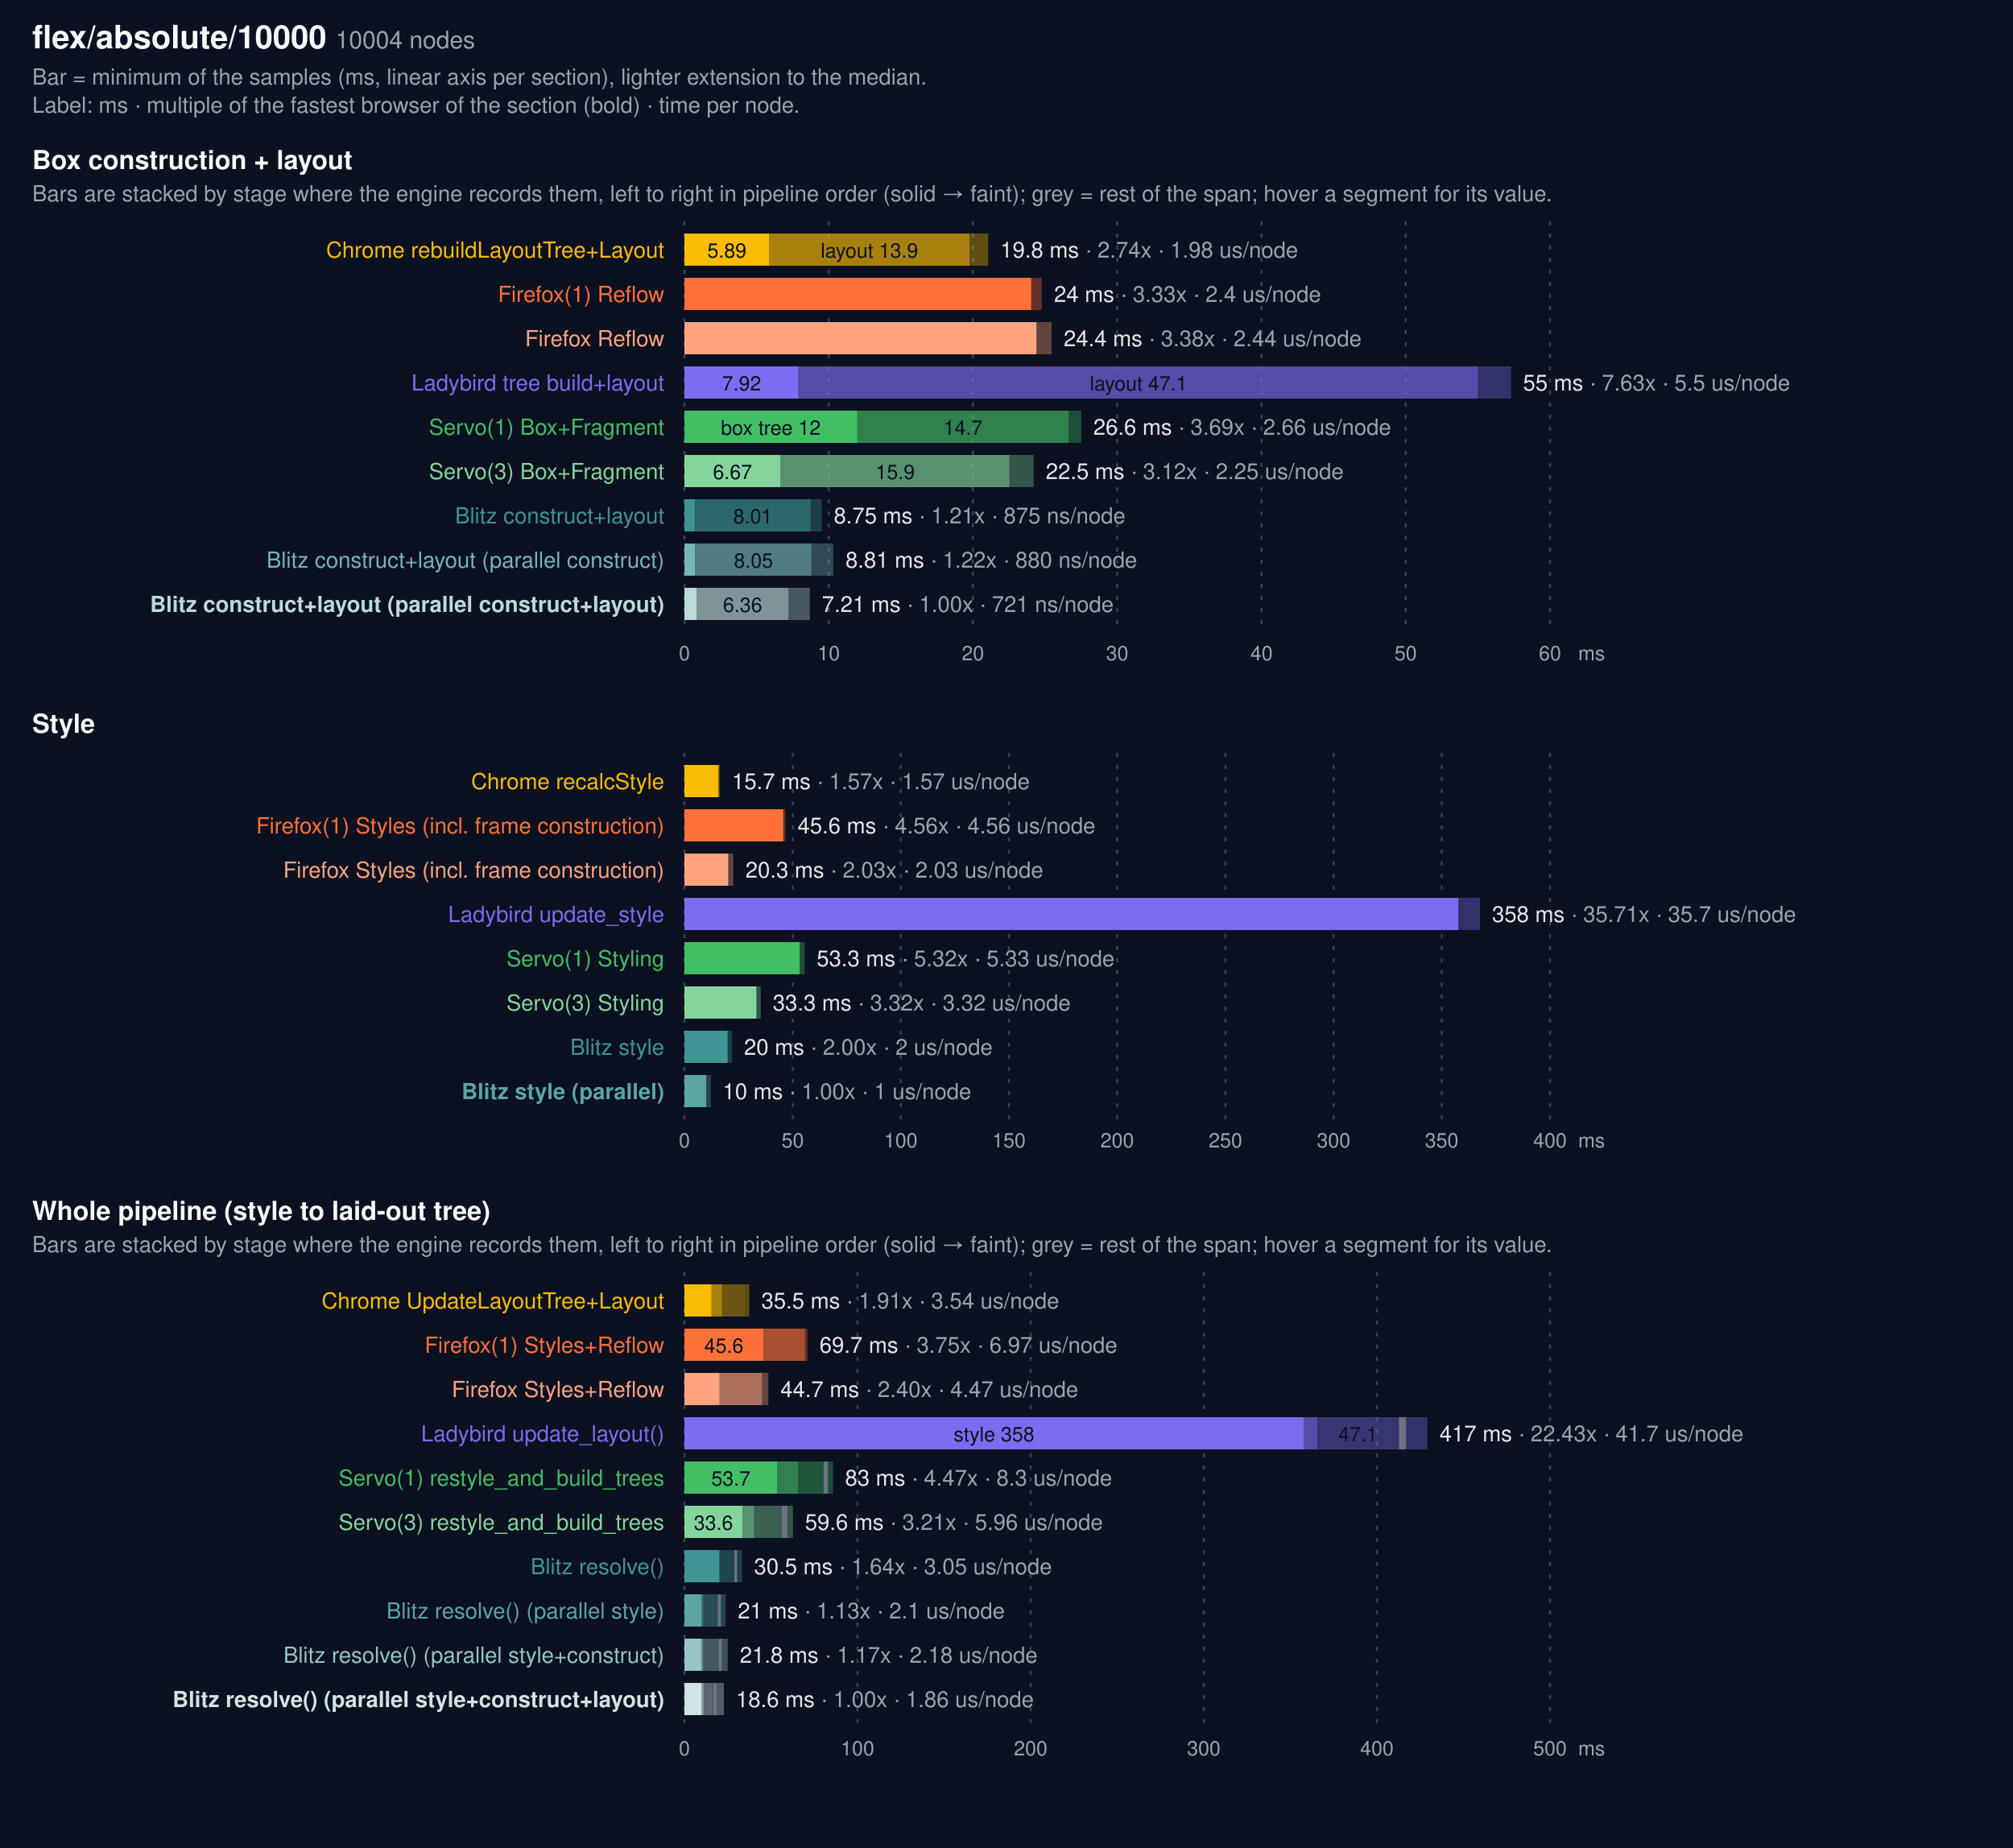
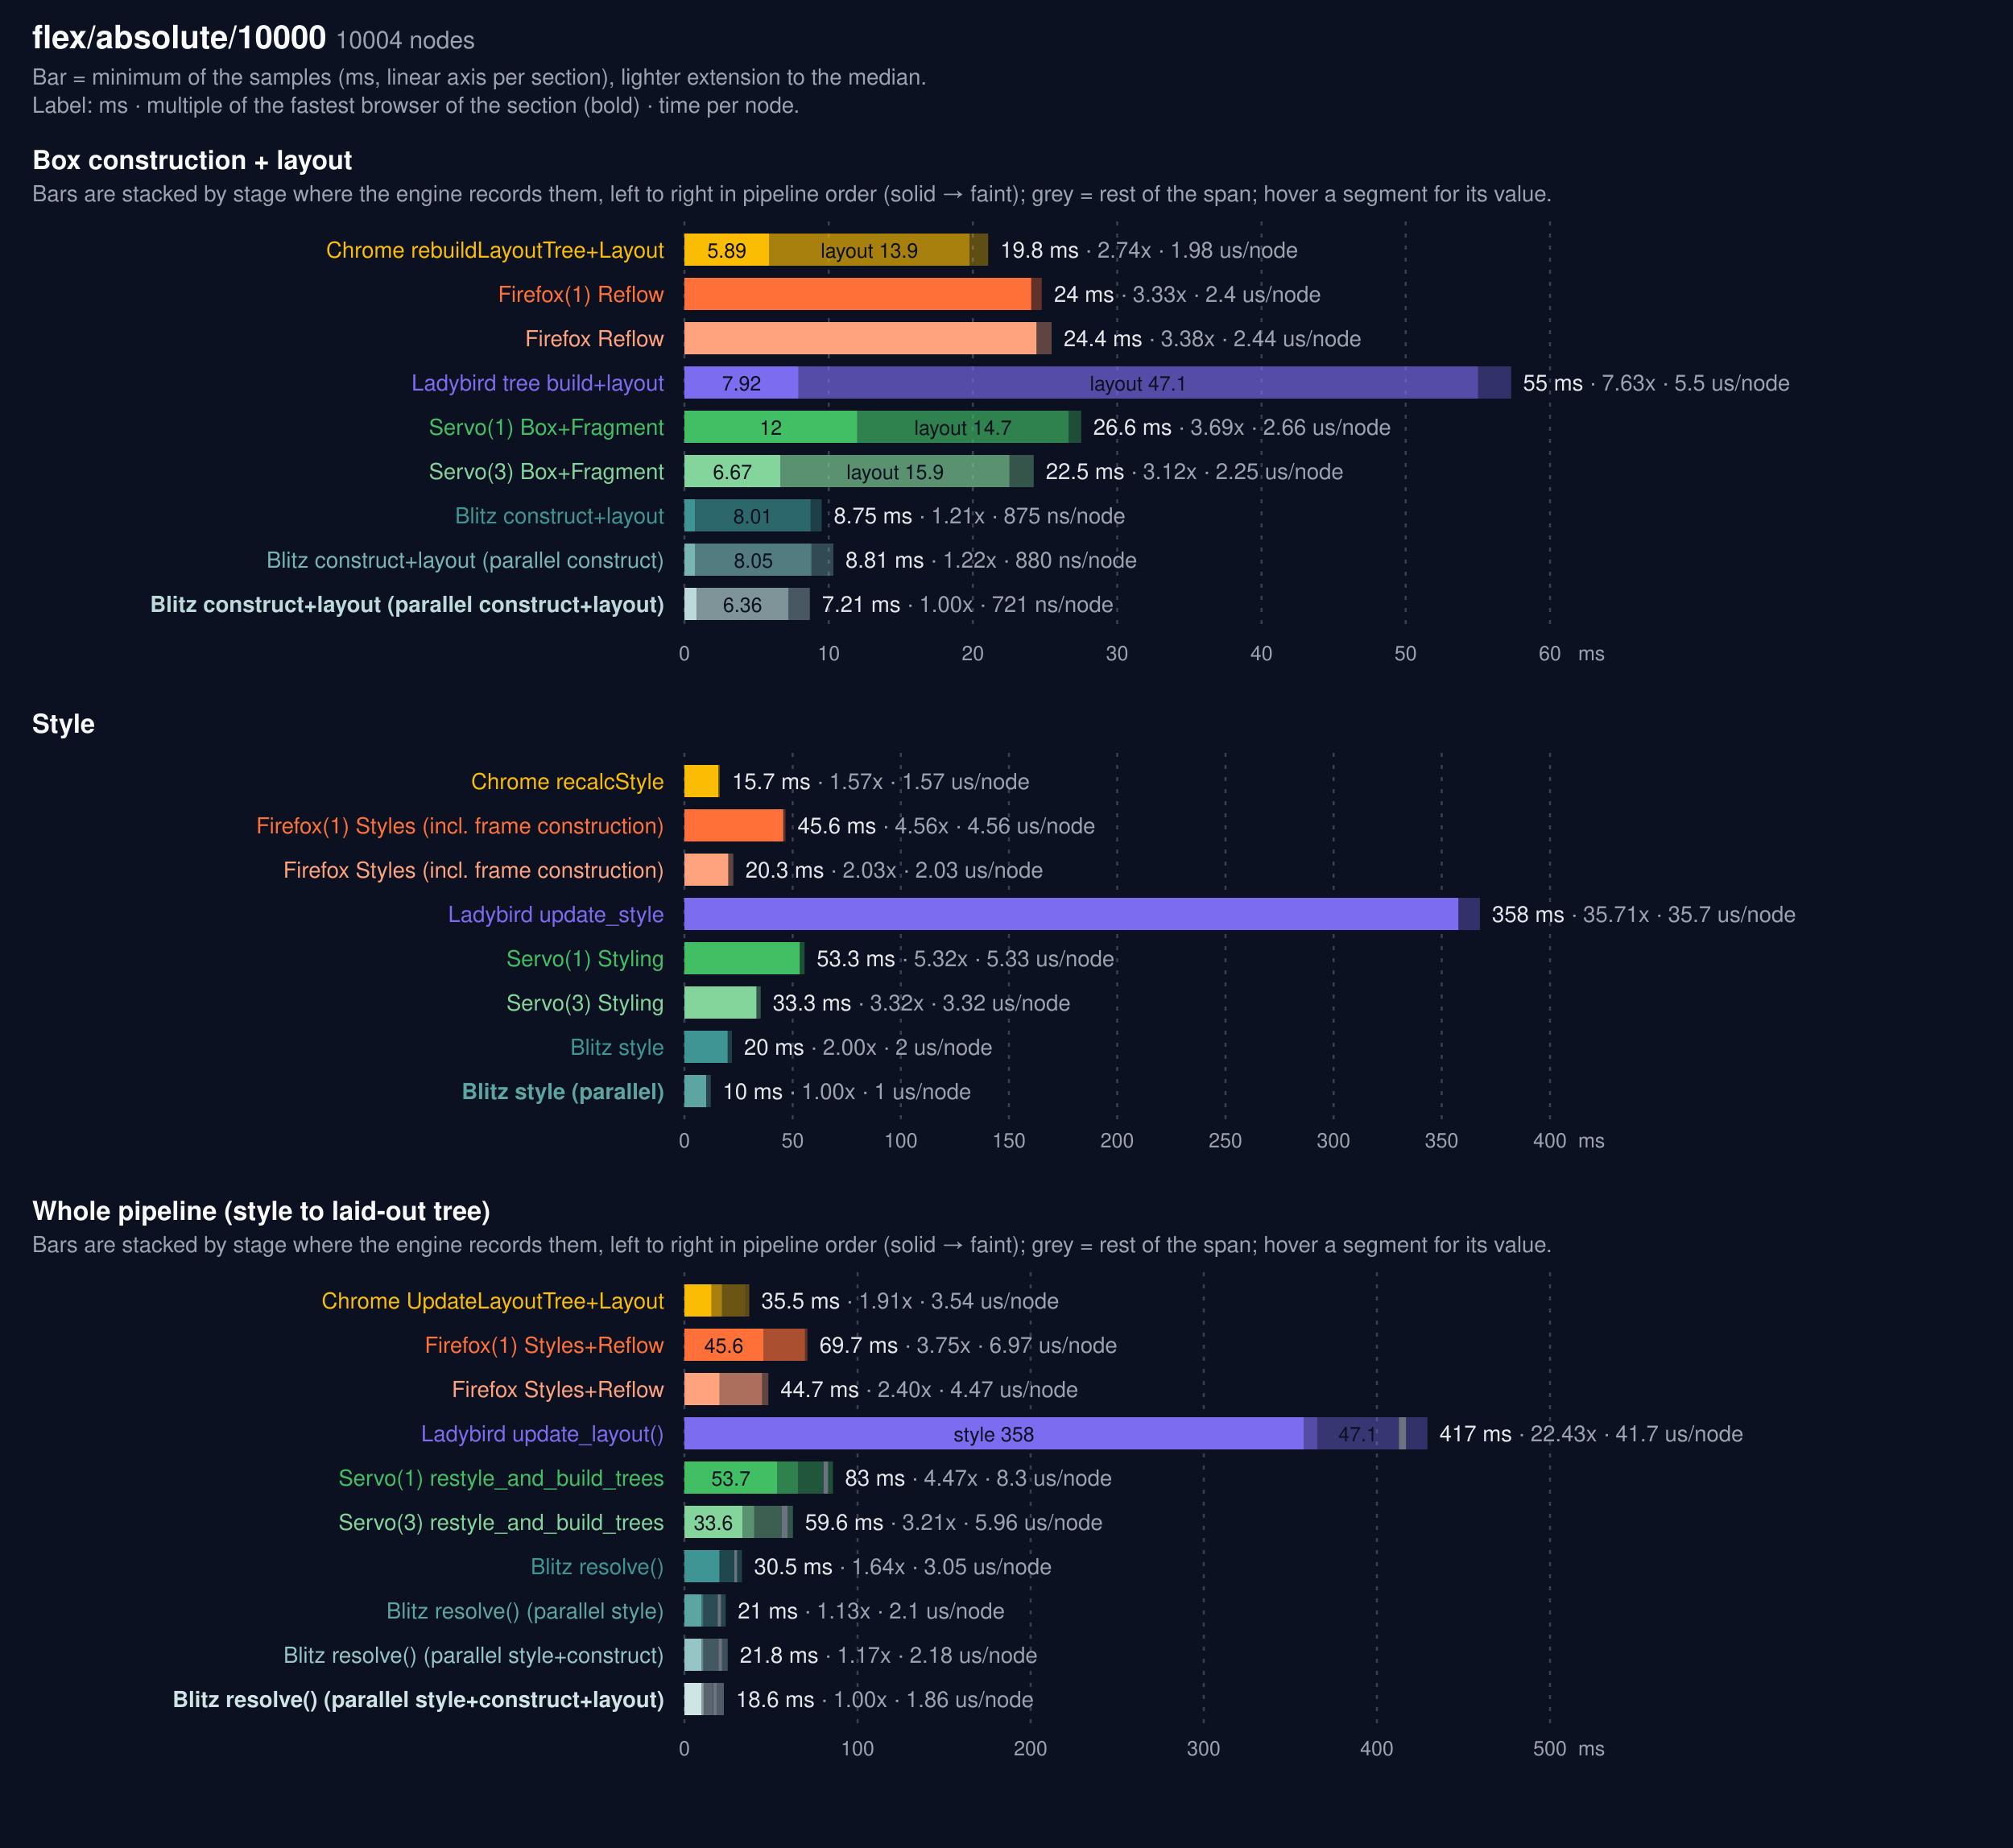
<svg xmlns="http://www.w3.org/2000/svg" width="1000" height="918" viewBox="0 0 1000 918" font-family="system-ui, -apple-system, Segoe UI, Helvetica, Arial, sans-serif">
  <rect width="1000" height="918" fill="#0b1120" />
  <text x="16" y="24" fill="#f9fafb" font-size="16" font-weight="600">flex/absolute/10000 <tspan fill="#9ca3af" font-size="12" font-weight="400">10004 nodes</tspan>
  </text>
  <text x="16" y="42" fill="#9ca3af" font-size="11">Bar = minimum of the samples (ms, linear axis per section), lighter extension to the median.</text>
  <text x="16" y="56" fill="#9ca3af" font-size="11">Label: ms · multiple of the fastest browser of the section (bold) · time per node.</text>
  <text x="16" y="84" fill="#f9fafb" font-size="13" font-weight="600">Box construction + layout</text>
  <text x="16" y="100" fill="#9ca3af" font-size="11">Bars are stacked by stage where the engine records them, left to right in pipeline order (solid → faint); grey = rest of the span; hover a segment for its value.</text>
  <line x1="340.0" x2="340.0" y1="110" y2="314" stroke="#374151" stroke-dasharray="2 4" />
  <text x="340.0" y="328" fill="#9ca3af" font-size="10" text-anchor="middle">0</text>
  <line x1="411.7" x2="411.7" y1="110" y2="314" stroke="#374151" stroke-dasharray="2 4" />
  <text x="411.7" y="328" fill="#9ca3af" font-size="10" text-anchor="middle">10</text>
  <line x1="483.3" x2="483.3" y1="110" y2="314" stroke="#374151" stroke-dasharray="2 4" />
  <text x="483.3" y="328" fill="#9ca3af" font-size="10" text-anchor="middle">20</text>
  <line x1="555.0" x2="555.0" y1="110" y2="314" stroke="#374151" stroke-dasharray="2 4" />
  <text x="555.0" y="328" fill="#9ca3af" font-size="10" text-anchor="middle">30</text>
  <line x1="626.7" x2="626.7" y1="110" y2="314" stroke="#374151" stroke-dasharray="2 4" />
  <text x="626.7" y="328" fill="#9ca3af" font-size="10" text-anchor="middle">40</text>
  <line x1="698.3" x2="698.3" y1="110" y2="314" stroke="#374151" stroke-dasharray="2 4" />
  <text x="698.3" y="328" fill="#9ca3af" font-size="10" text-anchor="middle">50</text>
  <line x1="770.0" x2="770.0" y1="110" y2="314" stroke="#374151" stroke-dasharray="2 4" />
  <text x="770.0" y="328" fill="#9ca3af" font-size="10" text-anchor="middle">60</text>
  <text x="784" y="328" fill="#9ca3af" font-size="10">ms</text>
  <text x="330" y="128" fill="#FBBC04" font-size="11" text-anchor="end">Chrome rebuildLayoutTree+Layout</text>
  <rect x="340.0" y="116" width="42.2" height="16" fill="#FBBC04" opacity="1.0" />
  <text x="361.1" y="128" fill="#0b1120" font-size="10" text-anchor="middle">5.89</text>
  <rect x="382.2" y="116" width="99.4" height="16" fill="#FBBC04" opacity="0.65" />
  <text x="431.9" y="128" fill="#0b1120" font-size="10" text-anchor="middle">layout 13.9</text>
  <rect x="481.6" y="116" width="9.3" height="16" fill="#FBBC04" opacity="0.35" />
  <text x="496.9" y="128" fill="#e5e7eb" font-size="11">19.8 ms <tspan fill="#9ca3af">· 2.74x · 1.98 us/node</tspan>
  </text>
  <text x="330" y="150" fill="#FF7139" font-size="11" text-anchor="end">Firefox(1) Reflow</text>
  <rect x="340" y="138" width="172.3" height="16" fill="#FF7139" />
  <rect x="512.3" y="138" width="5.2" height="16" fill="#FF7139" opacity="0.35" />
  <text x="523.6" y="150" fill="#e5e7eb" font-size="11">24 ms <tspan fill="#9ca3af">· 3.33x · 2.4 us/node</tspan>
  </text>
  <text x="330" y="172" fill="#ffa37e" font-size="11" text-anchor="end">Firefox Reflow</text>
  <rect x="340" y="160" width="174.9" height="16" fill="#ffa37e" />
  <rect x="514.9" y="160" width="7.5" height="16" fill="#ffa37e" opacity="0.35" />
  <text x="528.4" y="172" fill="#e5e7eb" font-size="11">24.4 ms <tspan fill="#9ca3af">· 3.38x · 2.44 us/node</tspan>
  </text>
  <text x="330" y="194" fill="#7B6CF0" font-size="11" text-anchor="end">Ladybird tree build+layout</text>
  <rect x="340.0" y="182" width="56.7" height="16" fill="#7B6CF0" opacity="1.0" />
  <text x="368.4" y="194" fill="#0b1120" font-size="10" text-anchor="middle">7.92</text>
  <rect x="396.7" y="182" width="337.6" height="16" fill="#7B6CF0" opacity="0.65" />
  <text x="565.6" y="194" fill="#0b1120" font-size="10" text-anchor="middle">layout 47.1</text>
  <rect x="734.4" y="182" width="16.3" height="16" fill="#7B6CF0" opacity="0.35" />
  <text x="756.6" y="194" fill="#e5e7eb" font-size="11">55 ms <tspan fill="#9ca3af">· 7.63x · 5.5 us/node</tspan>
  </text>
  <text x="330" y="216" fill="#42BE65" font-size="11" text-anchor="end">Servo(1) Box+Fragment</text>
  <rect x="340.0" y="204" width="85.9" height="16" fill="#42BE65" opacity="1.0" />
-   <text x="382.9" y="216" fill="#0b1120" font-size="10" text-anchor="middle">box tree 12</text>
+   <text x="382.9" y="216" fill="#0b1120" font-size="10" text-anchor="middle">12</text>
  <rect x="425.9" y="204" width="105.0" height="16" fill="#42BE65" opacity="0.65" />
-   <text x="478.4" y="216" fill="#0b1120" font-size="10" text-anchor="middle">14.7</text>
+   <text x="478.4" y="216" fill="#0b1120" font-size="10" text-anchor="middle">layout 14.7</text>
  <rect x="530.9" y="204" width="6.2" height="16" fill="#42BE65" opacity="0.35" />
  <text x="543.1" y="216" fill="#e5e7eb" font-size="11">26.6 ms <tspan fill="#9ca3af">· 3.69x · 2.66 us/node</tspan>
  </text>
  <text x="330" y="238" fill="#84d59b" font-size="11" text-anchor="end">Servo(3) Box+Fragment</text>
  <rect x="340.0" y="226" width="47.8" height="16" fill="#84d59b" opacity="1.0" />
  <text x="363.9" y="238" fill="#0b1120" font-size="10" text-anchor="middle">6.67</text>
  <rect x="387.8" y="226" width="113.7" height="16" fill="#84d59b" opacity="0.65" />
-   <text x="444.7" y="238" fill="#0b1120" font-size="10" text-anchor="middle">15.9</text>
+   <text x="444.7" y="238" fill="#0b1120" font-size="10" text-anchor="middle">layout 15.9</text>
  <rect x="501.5" y="226" width="12.0" height="16" fill="#84d59b" opacity="0.35" />
  <text x="519.5" y="238" fill="#e5e7eb" font-size="11">22.5 ms <tspan fill="#9ca3af">· 3.12x · 2.25 us/node</tspan>
  </text>
  <text x="330" y="260" fill="#3E9593" font-size="11" text-anchor="end">Blitz construct+layout</text>
  <rect x="340.0" y="248" width="5.3" height="16" fill="#3E9593" opacity="1.0" />
  <rect x="345.3" y="248" width="57.4" height="16" fill="#3E9593" opacity="0.65" />
  <text x="374.0" y="260" fill="#0b1120" font-size="10" text-anchor="middle">8.01</text>
  <rect x="402.7" y="248" width="5.5" height="16" fill="#3E9593" opacity="0.35" />
  <text x="414.2" y="260" fill="#e5e7eb" font-size="11">8.75 ms <tspan fill="#9ca3af">· 1.21x · 875 ns/node</tspan>
  </text>
  <text x="330" y="282" fill="#78b5b3" font-size="11" text-anchor="end">Blitz construct+layout (parallel construct)</text>
  <rect x="340.0" y="270" width="5.4" height="16" fill="#78b5b3" opacity="1.0" />
  <rect x="345.4" y="270" width="57.7" height="16" fill="#78b5b3" opacity="0.65" />
  <text x="374.3" y="282" fill="#0b1120" font-size="10" text-anchor="middle">8.05</text>
  <rect x="403.1" y="270" width="10.9" height="16" fill="#78b5b3" opacity="0.35" />
  <text x="420.0" y="282" fill="#e5e7eb" font-size="11">8.81 ms <tspan fill="#9ca3af">· 1.22x · 880 ns/node</tspan>
  </text>
  <text x="330" y="304" fill="#bbdad9" font-size="11" text-anchor="end" font-weight="700">Blitz construct+layout (parallel construct+layout)</text>
  <rect x="340.0" y="292" width="6.1" height="16" fill="#bbdad9" opacity="1.0" />
  <rect x="346.1" y="292" width="45.6" height="16" fill="#bbdad9" opacity="0.65" />
  <text x="368.9" y="304" fill="#0b1120" font-size="10" text-anchor="middle">6.36</text>
  <rect x="391.7" y="292" width="10.6" height="16" fill="#bbdad9" opacity="0.35" />
  <text x="408.3" y="304" fill="#e5e7eb" font-size="11">7.21 ms <tspan fill="#9ca3af">· 1.00x · 721 ns/node</tspan>
  </text>
  <text x="16" y="364" fill="#f9fafb" font-size="13" font-weight="600">Style</text>
  <line x1="340.0" x2="340.0" y1="374" y2="556" stroke="#374151" stroke-dasharray="2 4" />
  <text x="340.0" y="570" fill="#9ca3af" font-size="10" text-anchor="middle">0</text>
  <line x1="393.8" x2="393.8" y1="374" y2="556" stroke="#374151" stroke-dasharray="2 4" />
  <text x="393.8" y="570" fill="#9ca3af" font-size="10" text-anchor="middle">50</text>
  <line x1="447.5" x2="447.5" y1="374" y2="556" stroke="#374151" stroke-dasharray="2 4" />
  <text x="447.5" y="570" fill="#9ca3af" font-size="10" text-anchor="middle">100</text>
  <line x1="501.2" x2="501.2" y1="374" y2="556" stroke="#374151" stroke-dasharray="2 4" />
  <text x="501.2" y="570" fill="#9ca3af" font-size="10" text-anchor="middle">150</text>
  <line x1="555.0" x2="555.0" y1="374" y2="556" stroke="#374151" stroke-dasharray="2 4" />
  <text x="555.0" y="570" fill="#9ca3af" font-size="10" text-anchor="middle">200</text>
  <line x1="608.8" x2="608.8" y1="374" y2="556" stroke="#374151" stroke-dasharray="2 4" />
  <text x="608.8" y="570" fill="#9ca3af" font-size="10" text-anchor="middle">250</text>
  <line x1="662.5" x2="662.5" y1="374" y2="556" stroke="#374151" stroke-dasharray="2 4" />
  <text x="662.5" y="570" fill="#9ca3af" font-size="10" text-anchor="middle">300</text>
  <line x1="716.2" x2="716.2" y1="374" y2="556" stroke="#374151" stroke-dasharray="2 4" />
  <text x="716.2" y="570" fill="#9ca3af" font-size="10" text-anchor="middle">350</text>
  <line x1="770.0" x2="770.0" y1="374" y2="556" stroke="#374151" stroke-dasharray="2 4" />
  <text x="770.0" y="570" fill="#9ca3af" font-size="10" text-anchor="middle">400</text>
  <text x="784" y="570" fill="#9ca3af" font-size="10">ms</text>
  <text x="330" y="392" fill="#FBBC04" font-size="11" text-anchor="end">Chrome recalcStyle</text>
  <rect x="340" y="380" width="16.9" height="16" fill="#FBBC04" />
  <rect x="356.9" y="380" width="0.7" height="16" fill="#FBBC04" opacity="0.35" />
  <text x="363.6" y="392" fill="#e5e7eb" font-size="11">15.7 ms <tspan fill="#9ca3af">· 1.57x · 1.57 us/node</tspan>
  </text>
  <text x="330" y="414" fill="#FF7139" font-size="11" text-anchor="end">Firefox(1) Styles (incl. frame construction)</text>
  <rect x="340" y="402" width="49.1" height="16" fill="#FF7139" />
  <rect x="389.1" y="402" width="1.1" height="16" fill="#FF7139" opacity="0.35" />
  <text x="396.2" y="414" fill="#e5e7eb" font-size="11">45.6 ms <tspan fill="#9ca3af">· 4.56x · 4.56 us/node</tspan>
  </text>
  <text x="330" y="436" fill="#ffa37e" font-size="11" text-anchor="end">Firefox Styles (incl. frame construction)</text>
  <rect x="340" y="424" width="21.8" height="16" fill="#ffa37e" />
  <rect x="361.8" y="424" width="2.5" height="16" fill="#ffa37e" opacity="0.35" />
  <text x="370.3" y="436" fill="#e5e7eb" font-size="11">20.3 ms <tspan fill="#9ca3af">· 2.03x · 2.03 us/node</tspan>
  </text>
  <text x="330" y="458" fill="#7B6CF0" font-size="11" text-anchor="end">Ladybird update_style</text>
  <rect x="340" y="446" width="384.5" height="16" fill="#7B6CF0" />
  <rect x="724.5" y="446" width="10.7" height="16" fill="#7B6CF0" opacity="0.35" />
  <text x="741.2" y="458" fill="#e5e7eb" font-size="11">358 ms <tspan fill="#9ca3af">· 35.71x · 35.7 us/node</tspan>
  </text>
  <text x="330" y="480" fill="#42BE65" font-size="11" text-anchor="end">Servo(1) Styling</text>
  <rect x="340" y="468" width="57.3" height="16" fill="#42BE65" />
  <rect x="397.3" y="468" width="2.4" height="16" fill="#42BE65" opacity="0.35" />
  <text x="405.7" y="480" fill="#e5e7eb" font-size="11">53.3 ms <tspan fill="#9ca3af">· 5.32x · 5.33 us/node</tspan>
  </text>
  <text x="330" y="502" fill="#84d59b" font-size="11" text-anchor="end">Servo(3) Styling</text>
  <rect x="340" y="490" width="35.8" height="16" fill="#84d59b" />
  <rect x="375.8" y="490" width="2.1" height="16" fill="#84d59b" opacity="0.35" />
  <text x="383.9" y="502" fill="#e5e7eb" font-size="11">33.3 ms <tspan fill="#9ca3af">· 3.32x · 3.32 us/node</tspan>
  </text>
  <text x="330" y="524" fill="#3E9593" font-size="11" text-anchor="end">Blitz style</text>
  <rect x="340" y="512" width="21.5" height="16" fill="#3E9593" />
  <rect x="361.5" y="512" width="2.1" height="16" fill="#3E9593" opacity="0.35" />
  <text x="369.6" y="524" fill="#e5e7eb" font-size="11">20 ms <tspan fill="#9ca3af">· 2.00x · 2 us/node</tspan>
  </text>
  <text x="330" y="546" fill="#5ba5a3" font-size="11" text-anchor="end" font-weight="700">Blitz style (parallel)</text>
  <rect x="340" y="534" width="10.8" height="16" fill="#5ba5a3" />
  <rect x="350.8" y="534" width="2.3" height="16" fill="#5ba5a3" opacity="0.35" />
  <text x="359.0" y="546" fill="#e5e7eb" font-size="11">10 ms <tspan fill="#9ca3af">· 1.00x · 1 us/node</tspan>
  </text>
  <text x="16" y="606" fill="#f9fafb" font-size="13" font-weight="600">Whole pipeline (style to laid-out tree)</text>
  <text x="16" y="622" fill="#9ca3af" font-size="11">Bars are stacked by stage where the engine records them, left to right in pipeline order (solid → faint); grey = rest of the span; hover a segment for its value.</text>
  <line x1="340.0" x2="340.0" y1="632" y2="858" stroke="#374151" stroke-dasharray="2 4" />
  <text x="340.0" y="872" fill="#9ca3af" font-size="10" text-anchor="middle">0</text>
  <line x1="426.0" x2="426.0" y1="632" y2="858" stroke="#374151" stroke-dasharray="2 4" />
  <text x="426.0" y="872" fill="#9ca3af" font-size="10" text-anchor="middle">100</text>
  <line x1="512.0" x2="512.0" y1="632" y2="858" stroke="#374151" stroke-dasharray="2 4" />
  <text x="512.0" y="872" fill="#9ca3af" font-size="10" text-anchor="middle">200</text>
  <line x1="598.0" x2="598.0" y1="632" y2="858" stroke="#374151" stroke-dasharray="2 4" />
  <text x="598.0" y="872" fill="#9ca3af" font-size="10" text-anchor="middle">300</text>
  <line x1="684.0" x2="684.0" y1="632" y2="858" stroke="#374151" stroke-dasharray="2 4" />
  <text x="684.0" y="872" fill="#9ca3af" font-size="10" text-anchor="middle">400</text>
  <line x1="770.0" x2="770.0" y1="632" y2="858" stroke="#374151" stroke-dasharray="2 4" />
  <text x="770.0" y="872" fill="#9ca3af" font-size="10" text-anchor="middle">500</text>
  <text x="784" y="872" fill="#9ca3af" font-size="10">ms</text>
  <text x="330" y="650" fill="#FBBC04" font-size="11" text-anchor="end">Chrome UpdateLayoutTree+Layout</text>
  <rect x="340.0" y="638" width="13.5" height="16" fill="#FBBC04" opacity="1.0" />
  <rect x="353.5" y="638" width="5.1" height="16" fill="#FBBC04" opacity="0.65" />
  <rect x="358.5" y="638" width="11.9" height="16" fill="#FBBC04" opacity="0.4" />
  <rect x="370.5" y="638" width="0.0" height="16" fill="#6b7280" opacity="1.0" />
  <rect x="370.5" y="638" width="1.7" height="16" fill="#FBBC04" opacity="0.35" />
  <text x="378.2" y="650" fill="#e5e7eb" font-size="11">35.5 ms <tspan fill="#9ca3af">· 1.91x · 3.54 us/node</tspan>
  </text>
  <text x="330" y="672" fill="#FF7139" font-size="11" text-anchor="end">Firefox(1) Styles+Reflow</text>
  <rect x="340.0" y="660" width="39.2" height="16" fill="#FF7139" opacity="1.0" />
  <text x="359.6" y="672" fill="#0b1120" font-size="10" text-anchor="middle">45.6</text>
  <rect x="379.2" y="660" width="20.7" height="16" fill="#FF7139" opacity="0.65" />
  <rect x="399.9" y="660" width="1.2" height="16" fill="#FF7139" opacity="0.35" />
  <text x="407.1" y="672" fill="#e5e7eb" font-size="11">69.7 ms <tspan fill="#9ca3af">· 3.75x · 6.97 us/node</tspan>
  </text>
  <text x="330" y="694" fill="#ffa37e" font-size="11" text-anchor="end">Firefox Styles+Reflow</text>
  <rect x="340.0" y="682" width="17.5" height="16" fill="#ffa37e" opacity="1.0" />
  <rect x="357.5" y="682" width="21.0" height="16" fill="#ffa37e" opacity="0.65" />
  <rect x="378.4" y="682" width="3.3" height="16" fill="#ffa37e" opacity="0.35" />
  <text x="387.7" y="694" fill="#e5e7eb" font-size="11">44.7 ms <tspan fill="#9ca3af">· 2.40x · 4.47 us/node</tspan>
  </text>
  <text x="330" y="716" fill="#7B6CF0" font-size="11" text-anchor="end">Ladybird update_layout()</text>
  <rect x="340.0" y="704" width="307.6" height="16" fill="#7B6CF0" opacity="1.0" />
  <text x="493.8" y="716" fill="#0b1120" font-size="10" text-anchor="middle">style 358</text>
  <rect x="647.6" y="704" width="6.8" height="16" fill="#7B6CF0" opacity="0.65" />
  <rect x="654.4" y="704" width="40.5" height="16" fill="#7B6CF0" opacity="0.4" />
  <text x="674.6" y="716" fill="#0b1120" font-size="10" text-anchor="middle">47.1</text>
  <rect x="694.9" y="704" width="3.6" height="16" fill="#6b7280" opacity="1.0" />
  <rect x="698.5" y="704" width="10.6" height="16" fill="#7B6CF0" opacity="0.35" />
  <text x="715.1" y="716" fill="#e5e7eb" font-size="11">417 ms <tspan fill="#9ca3af">· 22.43x · 41.7 us/node</tspan>
  </text>
  <text x="330" y="738" fill="#42BE65" font-size="11" text-anchor="end">Servo(1) restyle_and_build_trees</text>
  <rect x="340.0" y="726" width="46.2" height="16" fill="#42BE65" opacity="1.0" />
  <text x="363.1" y="738" fill="#0b1120" font-size="10" text-anchor="middle">53.7</text>
  <rect x="386.2" y="726" width="10.3" height="16" fill="#42BE65" opacity="0.65" />
  <rect x="396.5" y="726" width="12.6" height="16" fill="#42BE65" opacity="0.4" />
  <rect x="409.1" y="726" width="2.3" height="16" fill="#6b7280" opacity="1.0" />
  <rect x="411.4" y="726" width="2.4" height="16" fill="#42BE65" opacity="0.35" />
  <text x="419.8" y="738" fill="#e5e7eb" font-size="11">83 ms <tspan fill="#9ca3af">· 4.47x · 8.3 us/node</tspan>
  </text>
  <text x="330" y="760" fill="#84d59b" font-size="11" text-anchor="end">Servo(3) restyle_and_build_trees</text>
  <rect x="340.0" y="748" width="28.9" height="16" fill="#84d59b" opacity="1.0" />
  <text x="354.4" y="760" fill="#0b1120" font-size="10" text-anchor="middle">33.6</text>
  <rect x="368.9" y="748" width="5.8" height="16" fill="#84d59b" opacity="0.65" />
  <rect x="374.7" y="748" width="13.7" height="16" fill="#84d59b" opacity="0.4" />
  <rect x="388.4" y="748" width="2.8" height="16" fill="#6b7280" opacity="1.0" />
  <rect x="391.2" y="748" width="2.7" height="16" fill="#84d59b" opacity="0.35" />
  <text x="399.9" y="760" fill="#e5e7eb" font-size="11">59.6 ms <tspan fill="#9ca3af">· 3.21x · 5.96 us/node</tspan>
  </text>
  <text x="330" y="782" fill="#3E9593" font-size="11" text-anchor="end">Blitz resolve()</text>
  <rect x="340.0" y="770" width="17.2" height="16" fill="#3E9593" opacity="1.0" />
  <rect x="357.2" y="770" width="0.6" height="16" fill="#3E9593" opacity="0.65" />
  <rect x="357.9" y="770" width="6.9" height="16" fill="#3E9593" opacity="0.4" />
  <rect x="364.8" y="770" width="1.4" height="16" fill="#6b7280" opacity="1.0" />
  <rect x="366.2" y="770" width="2.4" height="16" fill="#3E9593" opacity="0.35" />
  <text x="374.6" y="782" fill="#e5e7eb" font-size="11">30.5 ms <tspan fill="#9ca3af">· 1.64x · 3.05 us/node</tspan>
  </text>
  <text x="330" y="804" fill="#5ba5a3" font-size="11" text-anchor="end">Blitz resolve() (parallel style)</text>
  <rect x="340.0" y="792" width="8.6" height="16" fill="#5ba5a3" opacity="1.0" />
  <rect x="348.6" y="792" width="0.8" height="16" fill="#5ba5a3" opacity="0.65" />
  <rect x="349.4" y="792" width="7.1" height="16" fill="#5ba5a3" opacity="0.4" />
  <rect x="356.5" y="792" width="1.6" height="16" fill="#6b7280" opacity="1.0" />
  <rect x="358.0" y="792" width="2.5" height="16" fill="#5ba5a3" opacity="0.35" />
  <text x="366.5" y="804" fill="#e5e7eb" font-size="11">21 ms <tspan fill="#9ca3af">· 1.13x · 2.1 us/node</tspan>
  </text>
  <text x="330" y="826" fill="#95c5c4" font-size="11" text-anchor="end">Blitz resolve() (parallel style+construct)</text>
  <rect x="340.0" y="814" width="8.6" height="16" fill="#95c5c4" opacity="1.0" />
  <rect x="348.6" y="814" width="0.8" height="16" fill="#95c5c4" opacity="0.65" />
  <rect x="349.4" y="814" width="7.5" height="16" fill="#95c5c4" opacity="0.4" />
  <rect x="356.9" y="814" width="1.8" height="16" fill="#6b7280" opacity="1.0" />
  <rect x="358.7" y="814" width="2.8" height="16" fill="#95c5c4" opacity="0.35" />
  <text x="367.5" y="826" fill="#e5e7eb" font-size="11">21.8 ms <tspan fill="#9ca3af">· 1.17x · 2.18 us/node</tspan>
  </text>
  <text x="330" y="848" fill="#cfe4e4" font-size="11" text-anchor="end" font-weight="700">Blitz resolve() (parallel style+construct+layout)</text>
  <rect x="340.0" y="836" width="8.6" height="16" fill="#cfe4e4" opacity="1.0" />
  <rect x="348.6" y="836" width="0.9" height="16" fill="#cfe4e4" opacity="0.65" />
  <rect x="349.4" y="836" width="4.9" height="16" fill="#cfe4e4" opacity="0.4" />
  <rect x="354.4" y="836" width="1.6" height="16" fill="#6b7280" opacity="1.0" />
  <rect x="356.0" y="836" width="3.6" height="16" fill="#cfe4e4" opacity="0.35" />
  <text x="365.6" y="848" fill="#e5e7eb" font-size="11">18.6 ms <tspan fill="#9ca3af">· 1.00x · 1.86 us/node</tspan>
  </text>
</svg>
